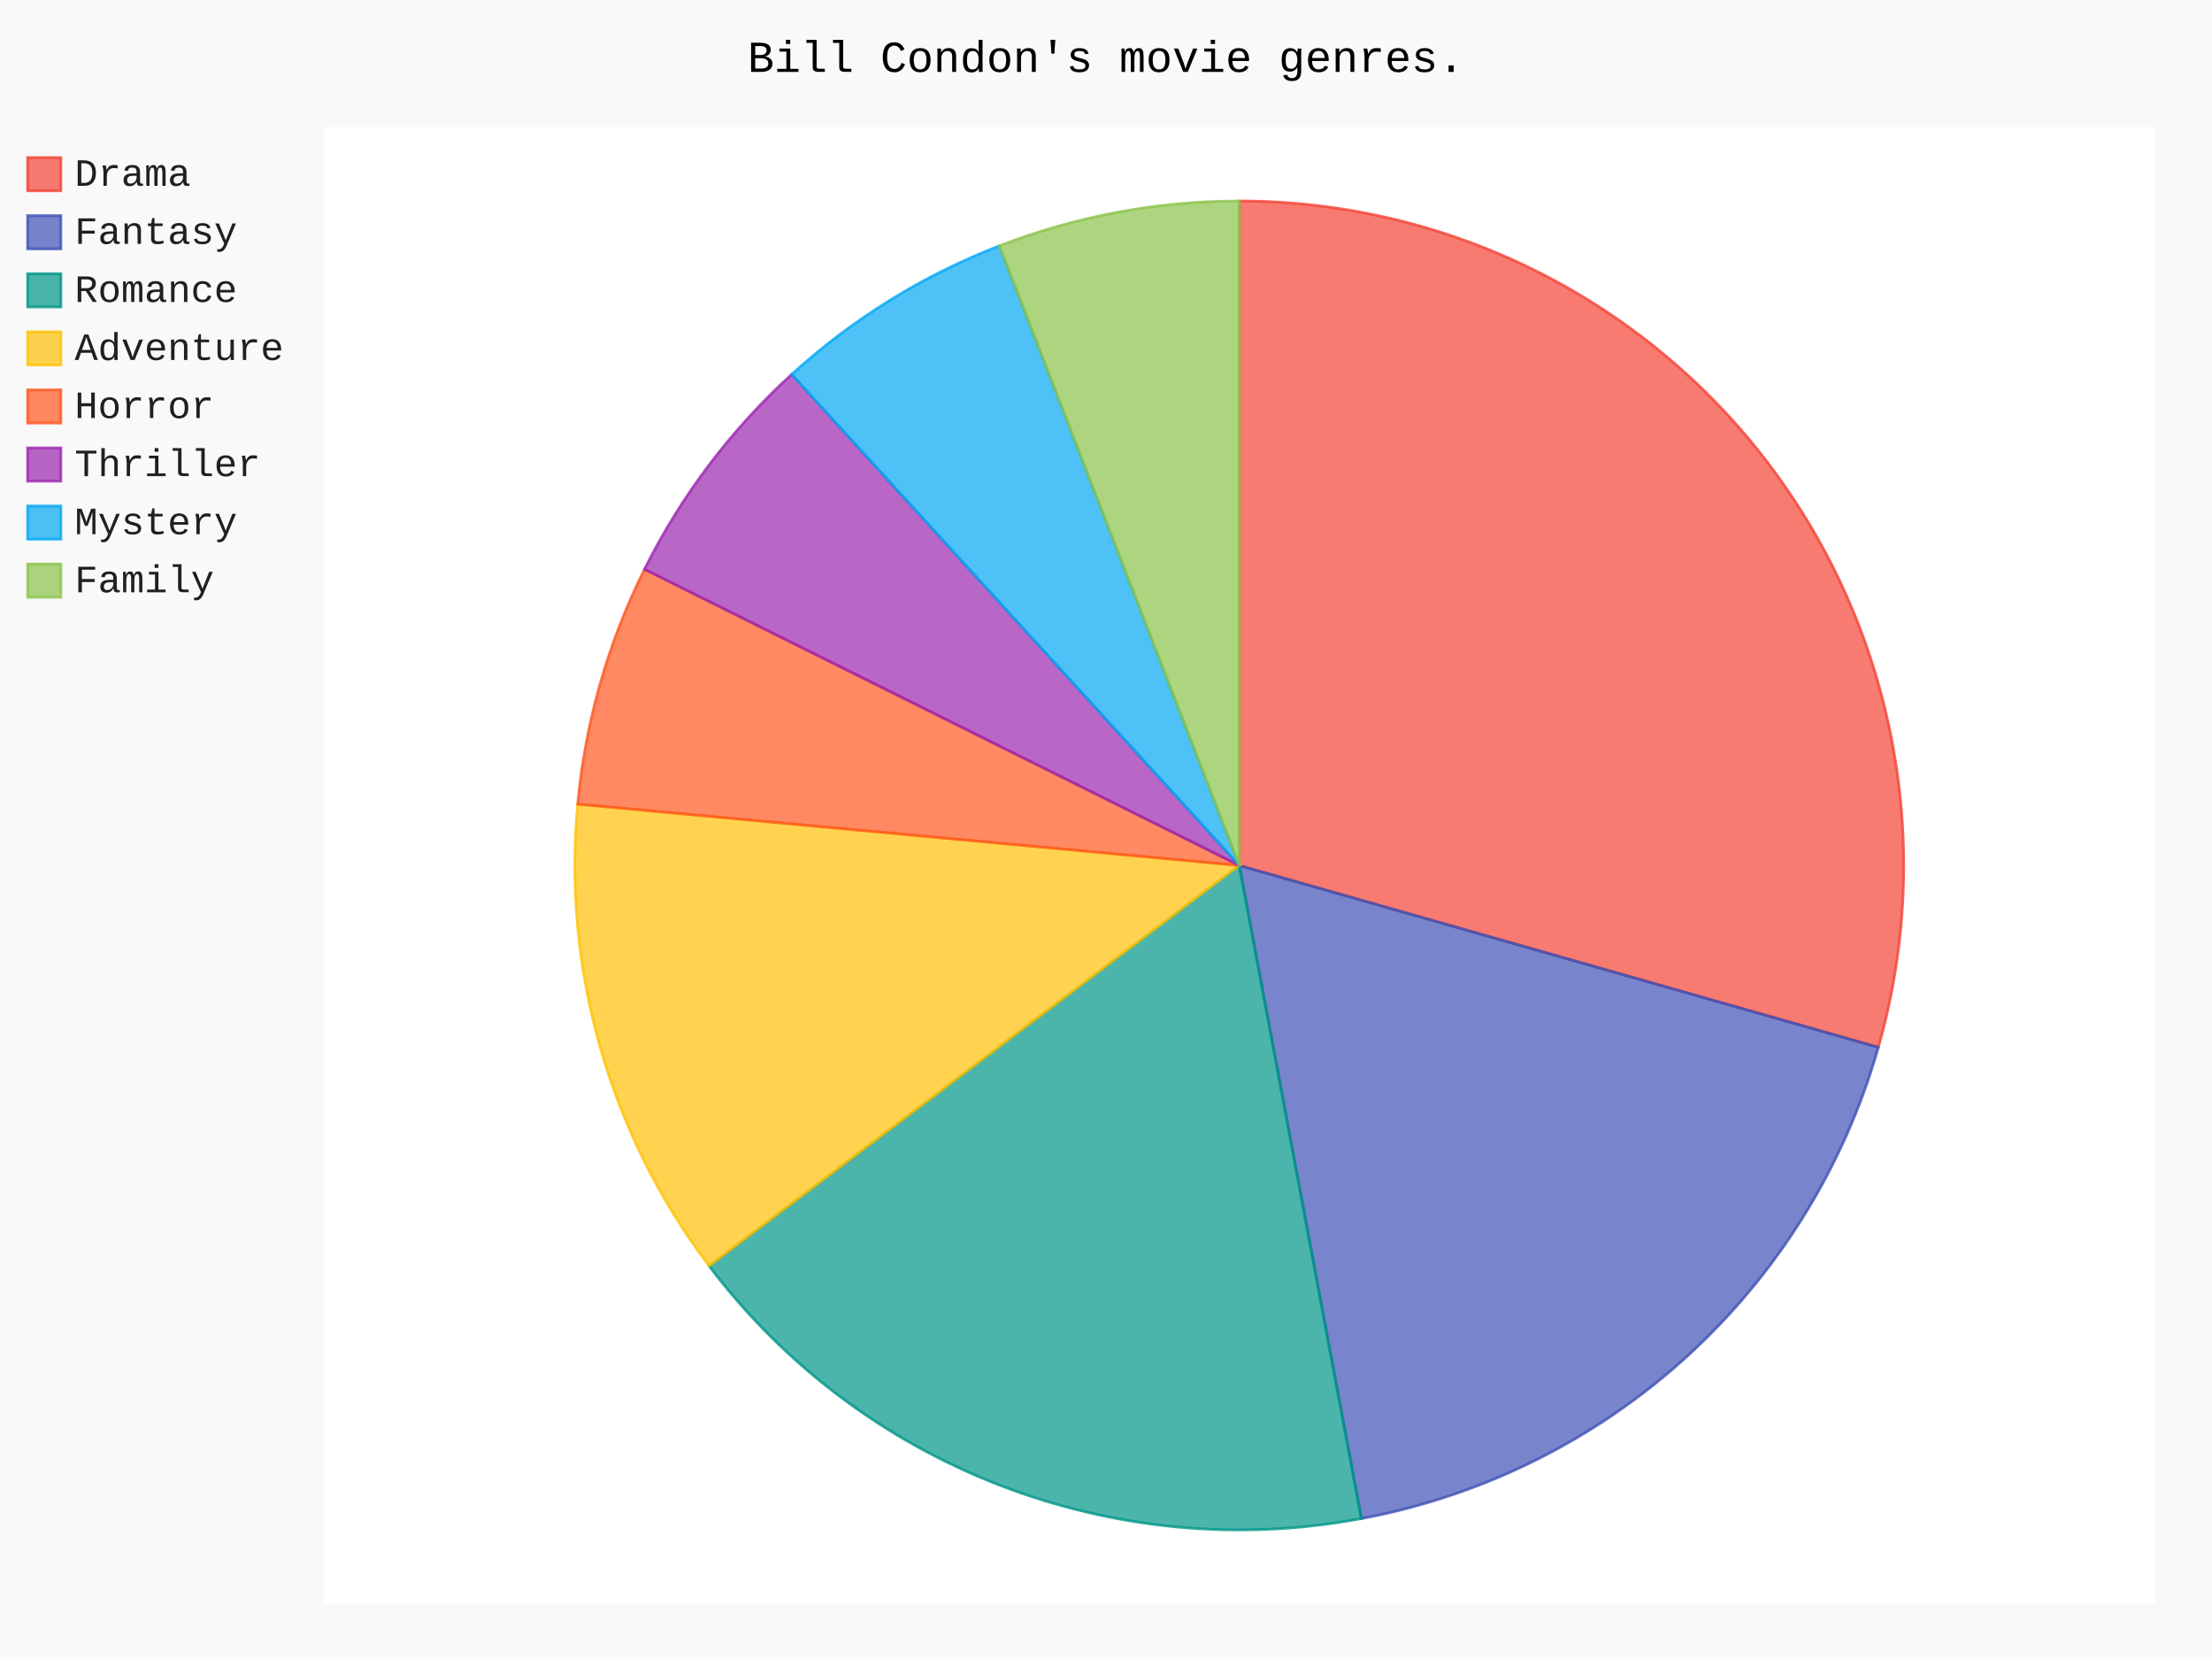
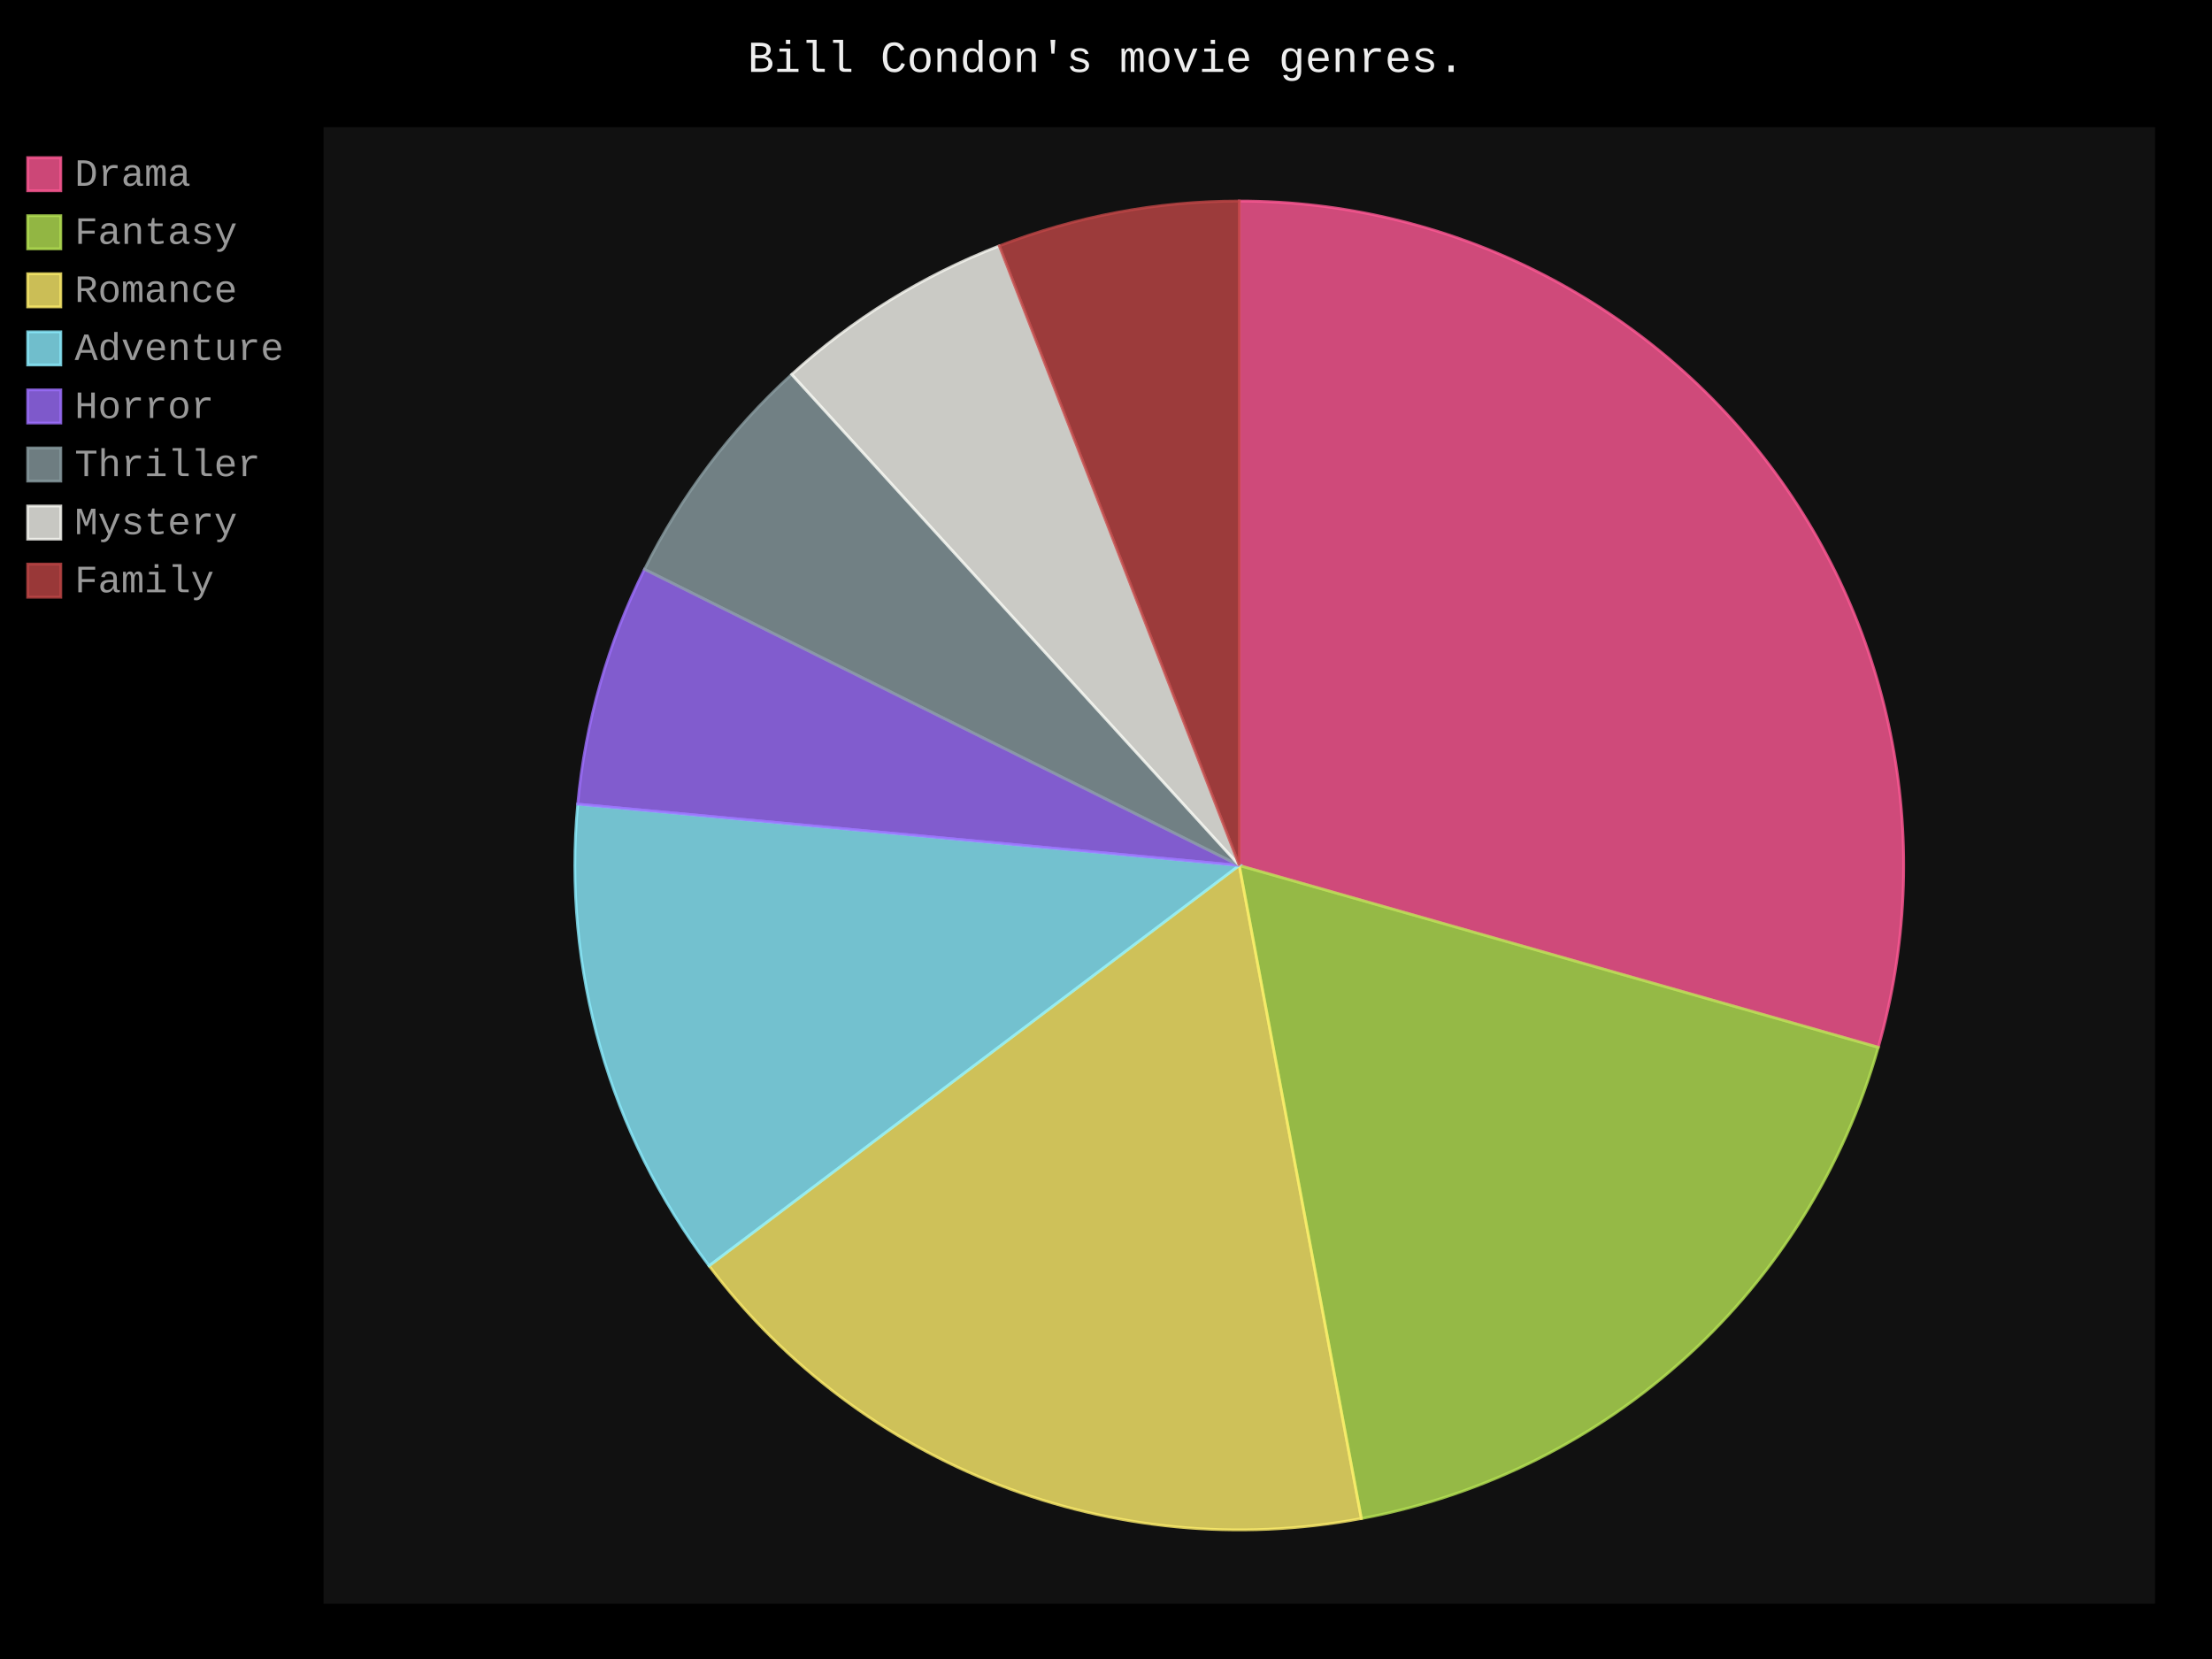
- <svg xmlns="http://www.w3.org/2000/svg" id="chart-28f2b8a7-6d23-4d69-8d8f-225483f9441c" class="pygal-chart" viewBox="0 0 800 600">
+ <svg xmlns="http://www.w3.org/2000/svg" id="chart-2a21e2f7-1145-4f33-bc29-fbe4efa1e5d2" class="pygal-chart" viewBox="0 0 800 600">
  <defs>
-     <style type="text/css">#chart-28f2b8a7-6d23-4d69-8d8f-225483f9441c{-webkit-user-select:none;-webkit-font-smoothing:antialiased;font-family:Consolas,"Liberation Mono",Menlo,Courier,monospace}#chart-28f2b8a7-6d23-4d69-8d8f-225483f9441c .title{font-family:Consolas,"Liberation Mono",Menlo,Courier,monospace;font-size:16px}#chart-28f2b8a7-6d23-4d69-8d8f-225483f9441c .legends .legend text{font-family:Consolas,"Liberation Mono",Menlo,Courier,monospace;font-size:14px}#chart-28f2b8a7-6d23-4d69-8d8f-225483f9441c .axis text{font-family:Consolas,"Liberation Mono",Menlo,Courier,monospace;font-size:10px}#chart-28f2b8a7-6d23-4d69-8d8f-225483f9441c .axis text.major{font-family:Consolas,"Liberation Mono",Menlo,Courier,monospace;font-size:10px}#chart-28f2b8a7-6d23-4d69-8d8f-225483f9441c .text-overlay text.value{font-family:Consolas,"Liberation Mono",Menlo,Courier,monospace;font-size:16px}#chart-28f2b8a7-6d23-4d69-8d8f-225483f9441c .text-overlay text.label{font-family:Consolas,"Liberation Mono",Menlo,Courier,monospace;font-size:10px}#chart-28f2b8a7-6d23-4d69-8d8f-225483f9441c .tooltip{font-family:Consolas,"Liberation Mono",Menlo,Courier,monospace;font-size:14px}#chart-28f2b8a7-6d23-4d69-8d8f-225483f9441c text.no_data{font-family:Consolas,"Liberation Mono",Menlo,Courier,monospace;font-size:64px}
- #chart-28f2b8a7-6d23-4d69-8d8f-225483f9441c{background-color:rgba(249,249,249,1)}#chart-28f2b8a7-6d23-4d69-8d8f-225483f9441c path,#chart-28f2b8a7-6d23-4d69-8d8f-225483f9441c line,#chart-28f2b8a7-6d23-4d69-8d8f-225483f9441c rect,#chart-28f2b8a7-6d23-4d69-8d8f-225483f9441c circle{-webkit-transition:150ms;-moz-transition:150ms;transition:150ms}#chart-28f2b8a7-6d23-4d69-8d8f-225483f9441c .graph &gt; .background{fill:rgba(249,249,249,1)}#chart-28f2b8a7-6d23-4d69-8d8f-225483f9441c .plot &gt; .background{fill:rgba(255,255,255,1)}#chart-28f2b8a7-6d23-4d69-8d8f-225483f9441c .graph{fill:rgba(0,0,0,.87)}#chart-28f2b8a7-6d23-4d69-8d8f-225483f9441c text.no_data{fill:rgba(0,0,0,1)}#chart-28f2b8a7-6d23-4d69-8d8f-225483f9441c .title{fill:rgba(0,0,0,1)}#chart-28f2b8a7-6d23-4d69-8d8f-225483f9441c .legends .legend text{fill:rgba(0,0,0,.87)}#chart-28f2b8a7-6d23-4d69-8d8f-225483f9441c .legends .legend:hover text{fill:rgba(0,0,0,1)}#chart-28f2b8a7-6d23-4d69-8d8f-225483f9441c .axis .line{stroke:rgba(0,0,0,1)}#chart-28f2b8a7-6d23-4d69-8d8f-225483f9441c .axis .guide.line{stroke:rgba(0,0,0,.54)}#chart-28f2b8a7-6d23-4d69-8d8f-225483f9441c .axis .major.line{stroke:rgba(0,0,0,.87)}#chart-28f2b8a7-6d23-4d69-8d8f-225483f9441c .axis text.major{fill:rgba(0,0,0,1)}#chart-28f2b8a7-6d23-4d69-8d8f-225483f9441c .axis.y .guides:hover .guide.line,#chart-28f2b8a7-6d23-4d69-8d8f-225483f9441c .line-graph .axis.x .guides:hover .guide.line,#chart-28f2b8a7-6d23-4d69-8d8f-225483f9441c .stackedline-graph .axis.x .guides:hover .guide.line,#chart-28f2b8a7-6d23-4d69-8d8f-225483f9441c .xy-graph .axis.x .guides:hover .guide.line{stroke:rgba(0,0,0,1)}#chart-28f2b8a7-6d23-4d69-8d8f-225483f9441c .axis .guides:hover text{fill:rgba(0,0,0,1)}#chart-28f2b8a7-6d23-4d69-8d8f-225483f9441c .reactive{fill-opacity:.7;stroke-opacity:.8}#chart-28f2b8a7-6d23-4d69-8d8f-225483f9441c .ci{stroke:rgba(0,0,0,.87)}#chart-28f2b8a7-6d23-4d69-8d8f-225483f9441c .reactive.active,#chart-28f2b8a7-6d23-4d69-8d8f-225483f9441c .active .reactive{fill-opacity:.8;stroke-opacity:.9;stroke-width:4}#chart-28f2b8a7-6d23-4d69-8d8f-225483f9441c .ci .reactive.active{stroke-width:1.5}#chart-28f2b8a7-6d23-4d69-8d8f-225483f9441c .series text{fill:rgba(0,0,0,1)}#chart-28f2b8a7-6d23-4d69-8d8f-225483f9441c .tooltip rect{fill:rgba(255,255,255,1);stroke:rgba(0,0,0,1);-webkit-transition:opacity 150ms;-moz-transition:opacity 150ms;transition:opacity 150ms}#chart-28f2b8a7-6d23-4d69-8d8f-225483f9441c .tooltip .label{fill:rgba(0,0,0,.87)}#chart-28f2b8a7-6d23-4d69-8d8f-225483f9441c .tooltip .label{fill:rgba(0,0,0,.87)}#chart-28f2b8a7-6d23-4d69-8d8f-225483f9441c .tooltip .legend{font-size:.8em;fill:rgba(0,0,0,.54)}#chart-28f2b8a7-6d23-4d69-8d8f-225483f9441c .tooltip .x_label{font-size:.6em;fill:rgba(0,0,0,1)}#chart-28f2b8a7-6d23-4d69-8d8f-225483f9441c .tooltip .xlink{font-size:.5em;text-decoration:underline}#chart-28f2b8a7-6d23-4d69-8d8f-225483f9441c .tooltip .value{font-size:1.5em}#chart-28f2b8a7-6d23-4d69-8d8f-225483f9441c .bound{font-size:.5em}#chart-28f2b8a7-6d23-4d69-8d8f-225483f9441c .max-value{font-size:.75em;fill:rgba(0,0,0,.54)}#chart-28f2b8a7-6d23-4d69-8d8f-225483f9441c .map-element{fill:rgba(255,255,255,1);stroke:rgba(0,0,0,.54) !important}#chart-28f2b8a7-6d23-4d69-8d8f-225483f9441c .map-element .reactive{fill-opacity:inherit;stroke-opacity:inherit}#chart-28f2b8a7-6d23-4d69-8d8f-225483f9441c .color-0,#chart-28f2b8a7-6d23-4d69-8d8f-225483f9441c .color-0 a:visited{stroke:#F44336;fill:#F44336}#chart-28f2b8a7-6d23-4d69-8d8f-225483f9441c .color-1,#chart-28f2b8a7-6d23-4d69-8d8f-225483f9441c .color-1 a:visited{stroke:#3F51B5;fill:#3F51B5}#chart-28f2b8a7-6d23-4d69-8d8f-225483f9441c .color-2,#chart-28f2b8a7-6d23-4d69-8d8f-225483f9441c .color-2 a:visited{stroke:#009688;fill:#009688}#chart-28f2b8a7-6d23-4d69-8d8f-225483f9441c .color-3,#chart-28f2b8a7-6d23-4d69-8d8f-225483f9441c .color-3 a:visited{stroke:#FFC107;fill:#FFC107}#chart-28f2b8a7-6d23-4d69-8d8f-225483f9441c .color-4,#chart-28f2b8a7-6d23-4d69-8d8f-225483f9441c .color-4 a:visited{stroke:#FF5722;fill:#FF5722}#chart-28f2b8a7-6d23-4d69-8d8f-225483f9441c .color-5,#chart-28f2b8a7-6d23-4d69-8d8f-225483f9441c .color-5 a:visited{stroke:#9C27B0;fill:#9C27B0}#chart-28f2b8a7-6d23-4d69-8d8f-225483f9441c .color-6,#chart-28f2b8a7-6d23-4d69-8d8f-225483f9441c .color-6 a:visited{stroke:#03A9F4;fill:#03A9F4}#chart-28f2b8a7-6d23-4d69-8d8f-225483f9441c .color-7,#chart-28f2b8a7-6d23-4d69-8d8f-225483f9441c .color-7 a:visited{stroke:#8BC34A;fill:#8BC34A}#chart-28f2b8a7-6d23-4d69-8d8f-225483f9441c .text-overlay .color-0 text{fill:black}#chart-28f2b8a7-6d23-4d69-8d8f-225483f9441c .text-overlay .color-1 text{fill:black}#chart-28f2b8a7-6d23-4d69-8d8f-225483f9441c .text-overlay .color-2 text{fill:black}#chart-28f2b8a7-6d23-4d69-8d8f-225483f9441c .text-overlay .color-3 text{fill:black}#chart-28f2b8a7-6d23-4d69-8d8f-225483f9441c .text-overlay .color-4 text{fill:black}#chart-28f2b8a7-6d23-4d69-8d8f-225483f9441c .text-overlay .color-5 text{fill:black}#chart-28f2b8a7-6d23-4d69-8d8f-225483f9441c .text-overlay .color-6 text{fill:black}#chart-28f2b8a7-6d23-4d69-8d8f-225483f9441c .text-overlay .color-7 text{fill:black}
- #chart-28f2b8a7-6d23-4d69-8d8f-225483f9441c text.no_data{text-anchor:middle}#chart-28f2b8a7-6d23-4d69-8d8f-225483f9441c .guide.line{fill:none}#chart-28f2b8a7-6d23-4d69-8d8f-225483f9441c .centered{text-anchor:middle}#chart-28f2b8a7-6d23-4d69-8d8f-225483f9441c .title{text-anchor:middle}#chart-28f2b8a7-6d23-4d69-8d8f-225483f9441c .legends .legend text{fill-opacity:1}#chart-28f2b8a7-6d23-4d69-8d8f-225483f9441c .axis.x text{text-anchor:middle}#chart-28f2b8a7-6d23-4d69-8d8f-225483f9441c .axis.x:not(.web) text[transform]{text-anchor:start}#chart-28f2b8a7-6d23-4d69-8d8f-225483f9441c .axis.x:not(.web) text[transform].backwards{text-anchor:end}#chart-28f2b8a7-6d23-4d69-8d8f-225483f9441c .axis.y text{text-anchor:end}#chart-28f2b8a7-6d23-4d69-8d8f-225483f9441c .axis.y text[transform].backwards{text-anchor:start}#chart-28f2b8a7-6d23-4d69-8d8f-225483f9441c .axis.y2 text{text-anchor:start}#chart-28f2b8a7-6d23-4d69-8d8f-225483f9441c .axis.y2 text[transform].backwards{text-anchor:end}#chart-28f2b8a7-6d23-4d69-8d8f-225483f9441c .axis .guide.line{stroke-dasharray:4,4}#chart-28f2b8a7-6d23-4d69-8d8f-225483f9441c .axis .major.guide.line{stroke-dasharray:6,6}#chart-28f2b8a7-6d23-4d69-8d8f-225483f9441c .horizontal .axis.y .guide.line,#chart-28f2b8a7-6d23-4d69-8d8f-225483f9441c .horizontal .axis.y2 .guide.line,#chart-28f2b8a7-6d23-4d69-8d8f-225483f9441c .vertical .axis.x .guide.line{opacity:0}#chart-28f2b8a7-6d23-4d69-8d8f-225483f9441c .horizontal .axis.always_show .guide.line,#chart-28f2b8a7-6d23-4d69-8d8f-225483f9441c .vertical .axis.always_show .guide.line{opacity:1 !important}#chart-28f2b8a7-6d23-4d69-8d8f-225483f9441c .axis.y .guides:hover .guide.line,#chart-28f2b8a7-6d23-4d69-8d8f-225483f9441c .axis.y2 .guides:hover .guide.line,#chart-28f2b8a7-6d23-4d69-8d8f-225483f9441c .axis.x .guides:hover .guide.line{opacity:1}#chart-28f2b8a7-6d23-4d69-8d8f-225483f9441c .axis .guides:hover text{opacity:1}#chart-28f2b8a7-6d23-4d69-8d8f-225483f9441c .nofill{fill:none}#chart-28f2b8a7-6d23-4d69-8d8f-225483f9441c .subtle-fill{fill-opacity:.2}#chart-28f2b8a7-6d23-4d69-8d8f-225483f9441c .dot{stroke-width:1px;fill-opacity:1}#chart-28f2b8a7-6d23-4d69-8d8f-225483f9441c .dot.active{stroke-width:5px}#chart-28f2b8a7-6d23-4d69-8d8f-225483f9441c .dot.negative{fill:transparent}#chart-28f2b8a7-6d23-4d69-8d8f-225483f9441c text,#chart-28f2b8a7-6d23-4d69-8d8f-225483f9441c tspan{stroke:none !important}#chart-28f2b8a7-6d23-4d69-8d8f-225483f9441c .series text.active{opacity:1}#chart-28f2b8a7-6d23-4d69-8d8f-225483f9441c .tooltip rect{fill-opacity:.95;stroke-width:.5}#chart-28f2b8a7-6d23-4d69-8d8f-225483f9441c .tooltip text{fill-opacity:1}#chart-28f2b8a7-6d23-4d69-8d8f-225483f9441c .showable{visibility:hidden}#chart-28f2b8a7-6d23-4d69-8d8f-225483f9441c .showable.shown{visibility:visible}#chart-28f2b8a7-6d23-4d69-8d8f-225483f9441c .gauge-background{fill:rgba(229,229,229,1);stroke:none}#chart-28f2b8a7-6d23-4d69-8d8f-225483f9441c .bg-lines{stroke:rgba(249,249,249,1);stroke-width:2px}</style>
+     <style type="text/css">#chart-2a21e2f7-1145-4f33-bc29-fbe4efa1e5d2{-webkit-user-select:none;-webkit-font-smoothing:antialiased;font-family:Consolas,"Liberation Mono",Menlo,Courier,monospace}#chart-2a21e2f7-1145-4f33-bc29-fbe4efa1e5d2 .title{font-family:Consolas,"Liberation Mono",Menlo,Courier,monospace;font-size:16px}#chart-2a21e2f7-1145-4f33-bc29-fbe4efa1e5d2 .legends .legend text{font-family:Consolas,"Liberation Mono",Menlo,Courier,monospace;font-size:14px}#chart-2a21e2f7-1145-4f33-bc29-fbe4efa1e5d2 .axis text{font-family:Consolas,"Liberation Mono",Menlo,Courier,monospace;font-size:10px}#chart-2a21e2f7-1145-4f33-bc29-fbe4efa1e5d2 .axis text.major{font-family:Consolas,"Liberation Mono",Menlo,Courier,monospace;font-size:10px}#chart-2a21e2f7-1145-4f33-bc29-fbe4efa1e5d2 .text-overlay text.value{font-family:Consolas,"Liberation Mono",Menlo,Courier,monospace;font-size:16px}#chart-2a21e2f7-1145-4f33-bc29-fbe4efa1e5d2 .text-overlay text.label{font-family:Consolas,"Liberation Mono",Menlo,Courier,monospace;font-size:10px}#chart-2a21e2f7-1145-4f33-bc29-fbe4efa1e5d2 .tooltip{font-family:Consolas,"Liberation Mono",Menlo,Courier,monospace;font-size:14px}#chart-2a21e2f7-1145-4f33-bc29-fbe4efa1e5d2 text.no_data{font-family:Consolas,"Liberation Mono",Menlo,Courier,monospace;font-size:64px}
+ #chart-2a21e2f7-1145-4f33-bc29-fbe4efa1e5d2{background-color:black}#chart-2a21e2f7-1145-4f33-bc29-fbe4efa1e5d2 path,#chart-2a21e2f7-1145-4f33-bc29-fbe4efa1e5d2 line,#chart-2a21e2f7-1145-4f33-bc29-fbe4efa1e5d2 rect,#chart-2a21e2f7-1145-4f33-bc29-fbe4efa1e5d2 circle{-webkit-transition:250ms;-moz-transition:250ms;transition:250ms}#chart-2a21e2f7-1145-4f33-bc29-fbe4efa1e5d2 .graph &gt; .background{fill:black}#chart-2a21e2f7-1145-4f33-bc29-fbe4efa1e5d2 .plot &gt; .background{fill:#111}#chart-2a21e2f7-1145-4f33-bc29-fbe4efa1e5d2 .graph{fill:#999}#chart-2a21e2f7-1145-4f33-bc29-fbe4efa1e5d2 text.no_data{fill:#eee}#chart-2a21e2f7-1145-4f33-bc29-fbe4efa1e5d2 .title{fill:#eee}#chart-2a21e2f7-1145-4f33-bc29-fbe4efa1e5d2 .legends .legend text{fill:#999}#chart-2a21e2f7-1145-4f33-bc29-fbe4efa1e5d2 .legends .legend:hover text{fill:#eee}#chart-2a21e2f7-1145-4f33-bc29-fbe4efa1e5d2 .axis .line{stroke:#eee}#chart-2a21e2f7-1145-4f33-bc29-fbe4efa1e5d2 .axis .guide.line{stroke:#555}#chart-2a21e2f7-1145-4f33-bc29-fbe4efa1e5d2 .axis .major.line{stroke:#999}#chart-2a21e2f7-1145-4f33-bc29-fbe4efa1e5d2 .axis text.major{fill:#eee}#chart-2a21e2f7-1145-4f33-bc29-fbe4efa1e5d2 .axis.y .guides:hover .guide.line,#chart-2a21e2f7-1145-4f33-bc29-fbe4efa1e5d2 .line-graph .axis.x .guides:hover .guide.line,#chart-2a21e2f7-1145-4f33-bc29-fbe4efa1e5d2 .stackedline-graph .axis.x .guides:hover .guide.line,#chart-2a21e2f7-1145-4f33-bc29-fbe4efa1e5d2 .xy-graph .axis.x .guides:hover .guide.line{stroke:#eee}#chart-2a21e2f7-1145-4f33-bc29-fbe4efa1e5d2 .axis .guides:hover text{fill:#eee}#chart-2a21e2f7-1145-4f33-bc29-fbe4efa1e5d2 .reactive{fill-opacity:.8;stroke-opacity:.8}#chart-2a21e2f7-1145-4f33-bc29-fbe4efa1e5d2 .ci{stroke:#999}#chart-2a21e2f7-1145-4f33-bc29-fbe4efa1e5d2 .reactive.active,#chart-2a21e2f7-1145-4f33-bc29-fbe4efa1e5d2 .active .reactive{fill-opacity:.4;stroke-opacity:.9;stroke-width:4}#chart-2a21e2f7-1145-4f33-bc29-fbe4efa1e5d2 .ci .reactive.active{stroke-width:1.5}#chart-2a21e2f7-1145-4f33-bc29-fbe4efa1e5d2 .series text{fill:#eee}#chart-2a21e2f7-1145-4f33-bc29-fbe4efa1e5d2 .tooltip rect{fill:#111;stroke:#eee;-webkit-transition:opacity 250ms;-moz-transition:opacity 250ms;transition:opacity 250ms}#chart-2a21e2f7-1145-4f33-bc29-fbe4efa1e5d2 .tooltip .label{fill:#999}#chart-2a21e2f7-1145-4f33-bc29-fbe4efa1e5d2 .tooltip .label{fill:#999}#chart-2a21e2f7-1145-4f33-bc29-fbe4efa1e5d2 .tooltip .legend{font-size:.8em;fill:#555}#chart-2a21e2f7-1145-4f33-bc29-fbe4efa1e5d2 .tooltip .x_label{font-size:.6em;fill:#eee}#chart-2a21e2f7-1145-4f33-bc29-fbe4efa1e5d2 .tooltip .xlink{font-size:.5em;text-decoration:underline}#chart-2a21e2f7-1145-4f33-bc29-fbe4efa1e5d2 .tooltip .value{font-size:1.5em}#chart-2a21e2f7-1145-4f33-bc29-fbe4efa1e5d2 .bound{font-size:.5em}#chart-2a21e2f7-1145-4f33-bc29-fbe4efa1e5d2 .max-value{font-size:.75em;fill:#555}#chart-2a21e2f7-1145-4f33-bc29-fbe4efa1e5d2 .map-element{fill:#111;stroke:#555 !important}#chart-2a21e2f7-1145-4f33-bc29-fbe4efa1e5d2 .map-element .reactive{fill-opacity:inherit;stroke-opacity:inherit}#chart-2a21e2f7-1145-4f33-bc29-fbe4efa1e5d2 .color-0,#chart-2a21e2f7-1145-4f33-bc29-fbe4efa1e5d2 .color-0 a:visited{stroke:#ff5995;fill:#ff5995}#chart-2a21e2f7-1145-4f33-bc29-fbe4efa1e5d2 .color-1,#chart-2a21e2f7-1145-4f33-bc29-fbe4efa1e5d2 .color-1 a:visited{stroke:#b6e354;fill:#b6e354}#chart-2a21e2f7-1145-4f33-bc29-fbe4efa1e5d2 .color-2,#chart-2a21e2f7-1145-4f33-bc29-fbe4efa1e5d2 .color-2 a:visited{stroke:#feed6c;fill:#feed6c}#chart-2a21e2f7-1145-4f33-bc29-fbe4efa1e5d2 .color-3,#chart-2a21e2f7-1145-4f33-bc29-fbe4efa1e5d2 .color-3 a:visited{stroke:#8cedff;fill:#8cedff}#chart-2a21e2f7-1145-4f33-bc29-fbe4efa1e5d2 .color-4,#chart-2a21e2f7-1145-4f33-bc29-fbe4efa1e5d2 .color-4 a:visited{stroke:#9e6ffe;fill:#9e6ffe}#chart-2a21e2f7-1145-4f33-bc29-fbe4efa1e5d2 .color-5,#chart-2a21e2f7-1145-4f33-bc29-fbe4efa1e5d2 .color-5 a:visited{stroke:#899ca1;fill:#899ca1}#chart-2a21e2f7-1145-4f33-bc29-fbe4efa1e5d2 .color-6,#chart-2a21e2f7-1145-4f33-bc29-fbe4efa1e5d2 .color-6 a:visited{stroke:#f8f8f2;fill:#f8f8f2}#chart-2a21e2f7-1145-4f33-bc29-fbe4efa1e5d2 .color-7,#chart-2a21e2f7-1145-4f33-bc29-fbe4efa1e5d2 .color-7 a:visited{stroke:#bf4646;fill:#bf4646}#chart-2a21e2f7-1145-4f33-bc29-fbe4efa1e5d2 .text-overlay .color-0 text{fill:black}#chart-2a21e2f7-1145-4f33-bc29-fbe4efa1e5d2 .text-overlay .color-1 text{fill:black}#chart-2a21e2f7-1145-4f33-bc29-fbe4efa1e5d2 .text-overlay .color-2 text{fill:black}#chart-2a21e2f7-1145-4f33-bc29-fbe4efa1e5d2 .text-overlay .color-3 text{fill:black}#chart-2a21e2f7-1145-4f33-bc29-fbe4efa1e5d2 .text-overlay .color-4 text{fill:black}#chart-2a21e2f7-1145-4f33-bc29-fbe4efa1e5d2 .text-overlay .color-5 text{fill:black}#chart-2a21e2f7-1145-4f33-bc29-fbe4efa1e5d2 .text-overlay .color-6 text{fill:black}#chart-2a21e2f7-1145-4f33-bc29-fbe4efa1e5d2 .text-overlay .color-7 text{fill:black}
+ #chart-2a21e2f7-1145-4f33-bc29-fbe4efa1e5d2 text.no_data{text-anchor:middle}#chart-2a21e2f7-1145-4f33-bc29-fbe4efa1e5d2 .guide.line{fill:none}#chart-2a21e2f7-1145-4f33-bc29-fbe4efa1e5d2 .centered{text-anchor:middle}#chart-2a21e2f7-1145-4f33-bc29-fbe4efa1e5d2 .title{text-anchor:middle}#chart-2a21e2f7-1145-4f33-bc29-fbe4efa1e5d2 .legends .legend text{fill-opacity:1}#chart-2a21e2f7-1145-4f33-bc29-fbe4efa1e5d2 .axis.x text{text-anchor:middle}#chart-2a21e2f7-1145-4f33-bc29-fbe4efa1e5d2 .axis.x:not(.web) text[transform]{text-anchor:start}#chart-2a21e2f7-1145-4f33-bc29-fbe4efa1e5d2 .axis.x:not(.web) text[transform].backwards{text-anchor:end}#chart-2a21e2f7-1145-4f33-bc29-fbe4efa1e5d2 .axis.y text{text-anchor:end}#chart-2a21e2f7-1145-4f33-bc29-fbe4efa1e5d2 .axis.y text[transform].backwards{text-anchor:start}#chart-2a21e2f7-1145-4f33-bc29-fbe4efa1e5d2 .axis.y2 text{text-anchor:start}#chart-2a21e2f7-1145-4f33-bc29-fbe4efa1e5d2 .axis.y2 text[transform].backwards{text-anchor:end}#chart-2a21e2f7-1145-4f33-bc29-fbe4efa1e5d2 .axis .guide.line{stroke-dasharray:4,4}#chart-2a21e2f7-1145-4f33-bc29-fbe4efa1e5d2 .axis .major.guide.line{stroke-dasharray:6,6}#chart-2a21e2f7-1145-4f33-bc29-fbe4efa1e5d2 .horizontal .axis.y .guide.line,#chart-2a21e2f7-1145-4f33-bc29-fbe4efa1e5d2 .horizontal .axis.y2 .guide.line,#chart-2a21e2f7-1145-4f33-bc29-fbe4efa1e5d2 .vertical .axis.x .guide.line{opacity:0}#chart-2a21e2f7-1145-4f33-bc29-fbe4efa1e5d2 .horizontal .axis.always_show .guide.line,#chart-2a21e2f7-1145-4f33-bc29-fbe4efa1e5d2 .vertical .axis.always_show .guide.line{opacity:1 !important}#chart-2a21e2f7-1145-4f33-bc29-fbe4efa1e5d2 .axis.y .guides:hover .guide.line,#chart-2a21e2f7-1145-4f33-bc29-fbe4efa1e5d2 .axis.y2 .guides:hover .guide.line,#chart-2a21e2f7-1145-4f33-bc29-fbe4efa1e5d2 .axis.x .guides:hover .guide.line{opacity:1}#chart-2a21e2f7-1145-4f33-bc29-fbe4efa1e5d2 .axis .guides:hover text{opacity:1}#chart-2a21e2f7-1145-4f33-bc29-fbe4efa1e5d2 .nofill{fill:none}#chart-2a21e2f7-1145-4f33-bc29-fbe4efa1e5d2 .subtle-fill{fill-opacity:.2}#chart-2a21e2f7-1145-4f33-bc29-fbe4efa1e5d2 .dot{stroke-width:1px;fill-opacity:1}#chart-2a21e2f7-1145-4f33-bc29-fbe4efa1e5d2 .dot.active{stroke-width:5px}#chart-2a21e2f7-1145-4f33-bc29-fbe4efa1e5d2 .dot.negative{fill:transparent}#chart-2a21e2f7-1145-4f33-bc29-fbe4efa1e5d2 text,#chart-2a21e2f7-1145-4f33-bc29-fbe4efa1e5d2 tspan{stroke:none !important}#chart-2a21e2f7-1145-4f33-bc29-fbe4efa1e5d2 .series text.active{opacity:1}#chart-2a21e2f7-1145-4f33-bc29-fbe4efa1e5d2 .tooltip rect{fill-opacity:.95;stroke-width:.5}#chart-2a21e2f7-1145-4f33-bc29-fbe4efa1e5d2 .tooltip text{fill-opacity:1}#chart-2a21e2f7-1145-4f33-bc29-fbe4efa1e5d2 .showable{visibility:hidden}#chart-2a21e2f7-1145-4f33-bc29-fbe4efa1e5d2 .showable.shown{visibility:visible}#chart-2a21e2f7-1145-4f33-bc29-fbe4efa1e5d2 .gauge-background{fill:rgba(229,229,229,1);stroke:none}#chart-2a21e2f7-1145-4f33-bc29-fbe4efa1e5d2 .bg-lines{stroke:black;stroke-width:2px}</style>
  </defs>
  <g class="graph pie-graph vertical">
    <rect class="background" height="600" width="800" x="0" y="0" />
    <g class="plot" transform="translate(117, 46)">
      <rect class="background" height="534" width="662.4" x="0" y="0" />
      <g class="series serie-0 color-0">
        <g class="slices">
          <g class="slice">
            <path class="slice reactive tooltip-trigger" d="M331.2 26.7 A240.3 240.3 0 0 1 562.327 332.761 L331.2 267 A0 0 0 0 0 331.2 267 z" />
          </g>
        </g>
      </g>
      <g class="series serie-1 color-1">
        <g class="slices">
          <g class="slice">
            <path class="slice reactive tooltip-trigger" d="M562.327 332.761 A240.3 240.3 0 0 1 375.355 503.208 L331.2 267 A0 0 0 0 0 331.2 267 z" />
          </g>
        </g>
      </g>
      <g class="series serie-2 color-2">
        <g class="slices">
          <g class="slice">
            <path class="slice reactive tooltip-trigger" d="M375.355 503.208 A240.3 240.3 0 0 1 139.436 411.813 L331.2 267 A0 0 0 0 0 331.2 267 z" />
          </g>
        </g>
      </g>
      <g class="series serie-3 color-3">
        <g class="slices">
          <g class="slice">
            <path class="slice reactive tooltip-trigger" d="M139.436 411.813 A240.3 240.3 0 0 1 91.925 244.828 L331.2 267 A0 0 0 0 0 331.2 267 z" />
          </g>
        </g>
      </g>
      <g class="series serie-4 color-4">
        <g class="slices">
          <g class="slice">
            <path class="slice reactive tooltip-trigger" d="M91.925 244.828 A240.3 240.3 0 0 1 116.092 159.889 L331.2 267 A0 0 0 0 0 331.2 267 z" />
          </g>
        </g>
      </g>
      <g class="series serie-5 color-5">
        <g class="slices">
          <g class="slice">
            <path class="slice reactive tooltip-trigger" d="M116.092 159.889 A240.3 240.3 0 0 1 169.311 89.416 L331.2 267 A0 0 0 0 0 331.2 267 z" />
          </g>
        </g>
      </g>
      <g class="series serie-6 color-6">
        <g class="slices">
          <g class="slice">
            <path class="slice reactive tooltip-trigger" d="M169.311 89.416 A240.3 240.3 0 0 1 244.394 42.927 L331.2 267 A0 0 0 0 0 331.2 267 z" />
          </g>
        </g>
      </g>
      <g class="series serie-7 color-7">
        <g class="slices">
          <g class="slice">
            <path class="slice reactive tooltip-trigger" d="M244.394 42.927 A240.3 240.3 0 0 1 331.2 26.7 L331.2 267 A0 0 0 0 0 331.2 267 z" />
          </g>
        </g>
      </g>
    </g>
    <g class="titles">
      <text class="title plot_title" x="400.0" y="26">Bill Condon's movie genres.</text>
    </g>
    <g class="plot overlay" transform="translate(117, 46)">
      <g class="series serie-0 color-0" />
      <g class="series serie-1 color-1" />
      <g class="series serie-2 color-2" />
      <g class="series serie-3 color-3" />
      <g class="series serie-4 color-4" />
      <g class="series serie-5 color-5" />
      <g class="series serie-6 color-6" />
      <g class="series serie-7 color-7" />
    </g>
    <g class="plot text-overlay" transform="translate(117, 46)">
      <g class="series serie-0 color-0" />
      <g class="series serie-1 color-1" />
      <g class="series serie-2 color-2" />
      <g class="series serie-3 color-3" />
      <g class="series serie-4 color-4" />
      <g class="series serie-5 color-5" />
      <g class="series serie-6 color-6" />
      <g class="series serie-7 color-7" />
    </g>
    <g class="plot tooltip-overlay" transform="translate(117, 46)">
      <g class="tooltip" style="opacity: 0" transform="translate(0 0)">
        <rect class="tooltip-box" height="0" rx="0" ry="0" width="0" />
        <g class="text" />
      </g>
    </g>
    <g class="legends" transform="translate(10, 56)">
      <g class="legend reactive activate-serie" id="activate-serie-0">
        <rect class="color-0 reactive" height="12" width="12" x="0.0" y="1.0" />
        <text x="17.0" y="11.2">Drama</text>
      </g>
      <g class="legend reactive activate-serie" id="activate-serie-1">
        <rect class="color-1 reactive" height="12" width="12" x="0.0" y="22.0" />
        <text x="17.0" y="32.2">Fantasy</text>
      </g>
      <g class="legend reactive activate-serie" id="activate-serie-2">
        <rect class="color-2 reactive" height="12" width="12" x="0.0" y="43.0" />
        <text x="17.0" y="53.2">Romance</text>
      </g>
      <g class="legend reactive activate-serie" id="activate-serie-3">
        <rect class="color-3 reactive" height="12" width="12" x="0.0" y="64.0" />
        <text x="17.0" y="74.2">Adventure</text>
      </g>
      <g class="legend reactive activate-serie" id="activate-serie-4">
        <rect class="color-4 reactive" height="12" width="12" x="0.0" y="85.0" />
        <text x="17.0" y="95.2">Horror</text>
      </g>
      <g class="legend reactive activate-serie" id="activate-serie-5">
        <rect class="color-5 reactive" height="12" width="12" x="0.0" y="106.0" />
        <text x="17.0" y="116.2">Thriller</text>
      </g>
      <g class="legend reactive activate-serie" id="activate-serie-6">
        <rect class="color-6 reactive" height="12" width="12" x="0.0" y="127.0" />
        <text x="17.0" y="137.2">Mystery</text>
      </g>
      <g class="legend reactive activate-serie" id="activate-serie-7">
        <rect class="color-7 reactive" height="12" width="12" x="0.0" y="148.0" />
        <text x="17.0" y="158.2">Family</text>
      </g>
    </g>
    <g class="legends" transform="translate(790, 56)" />
  </g>
</svg>
